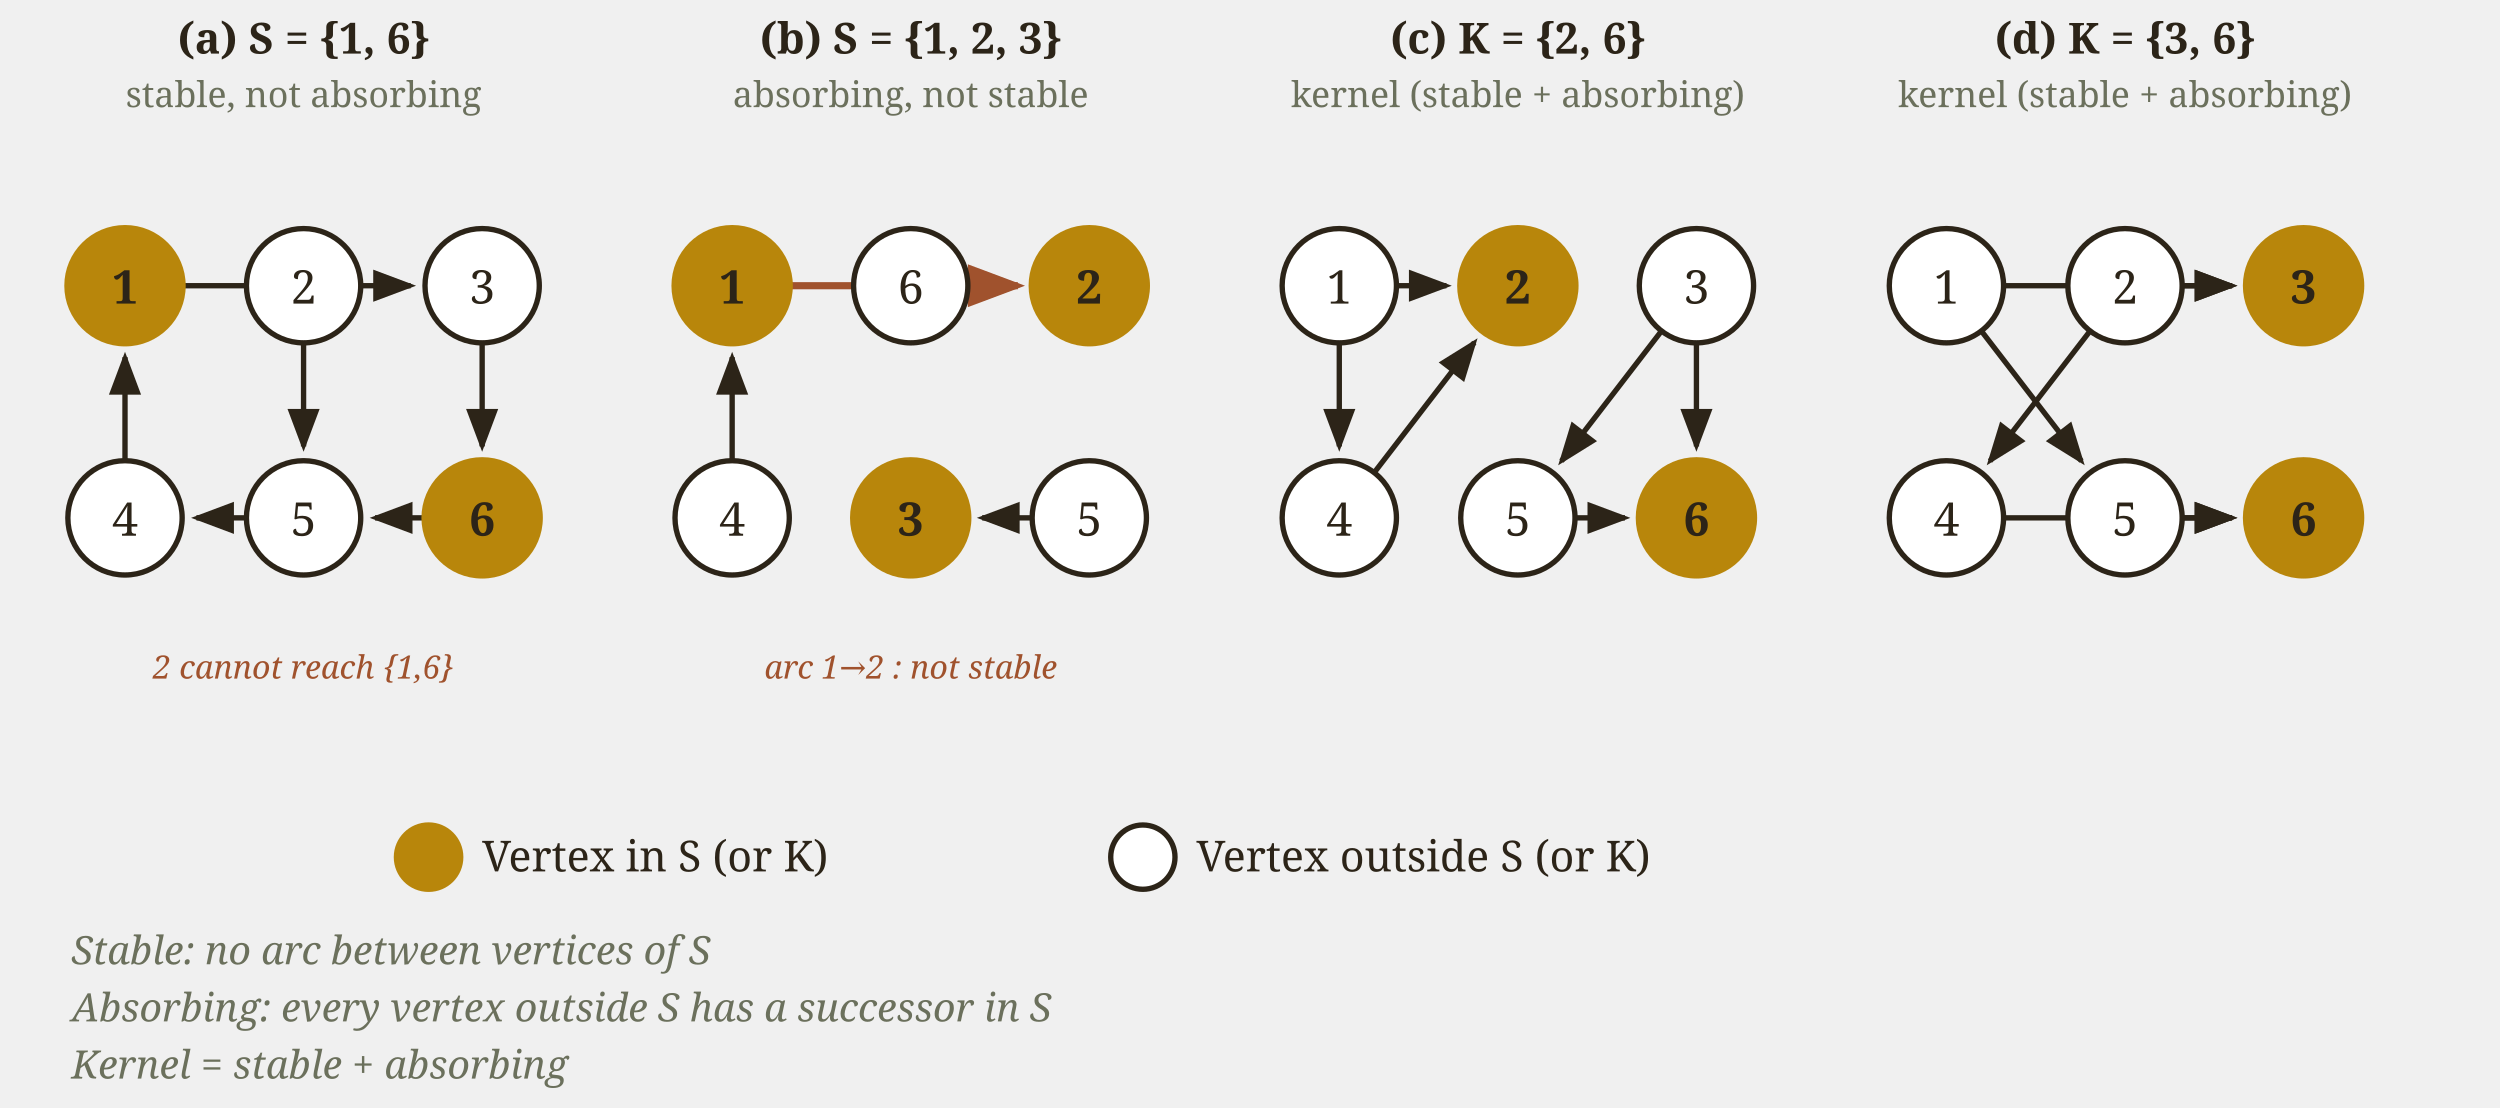
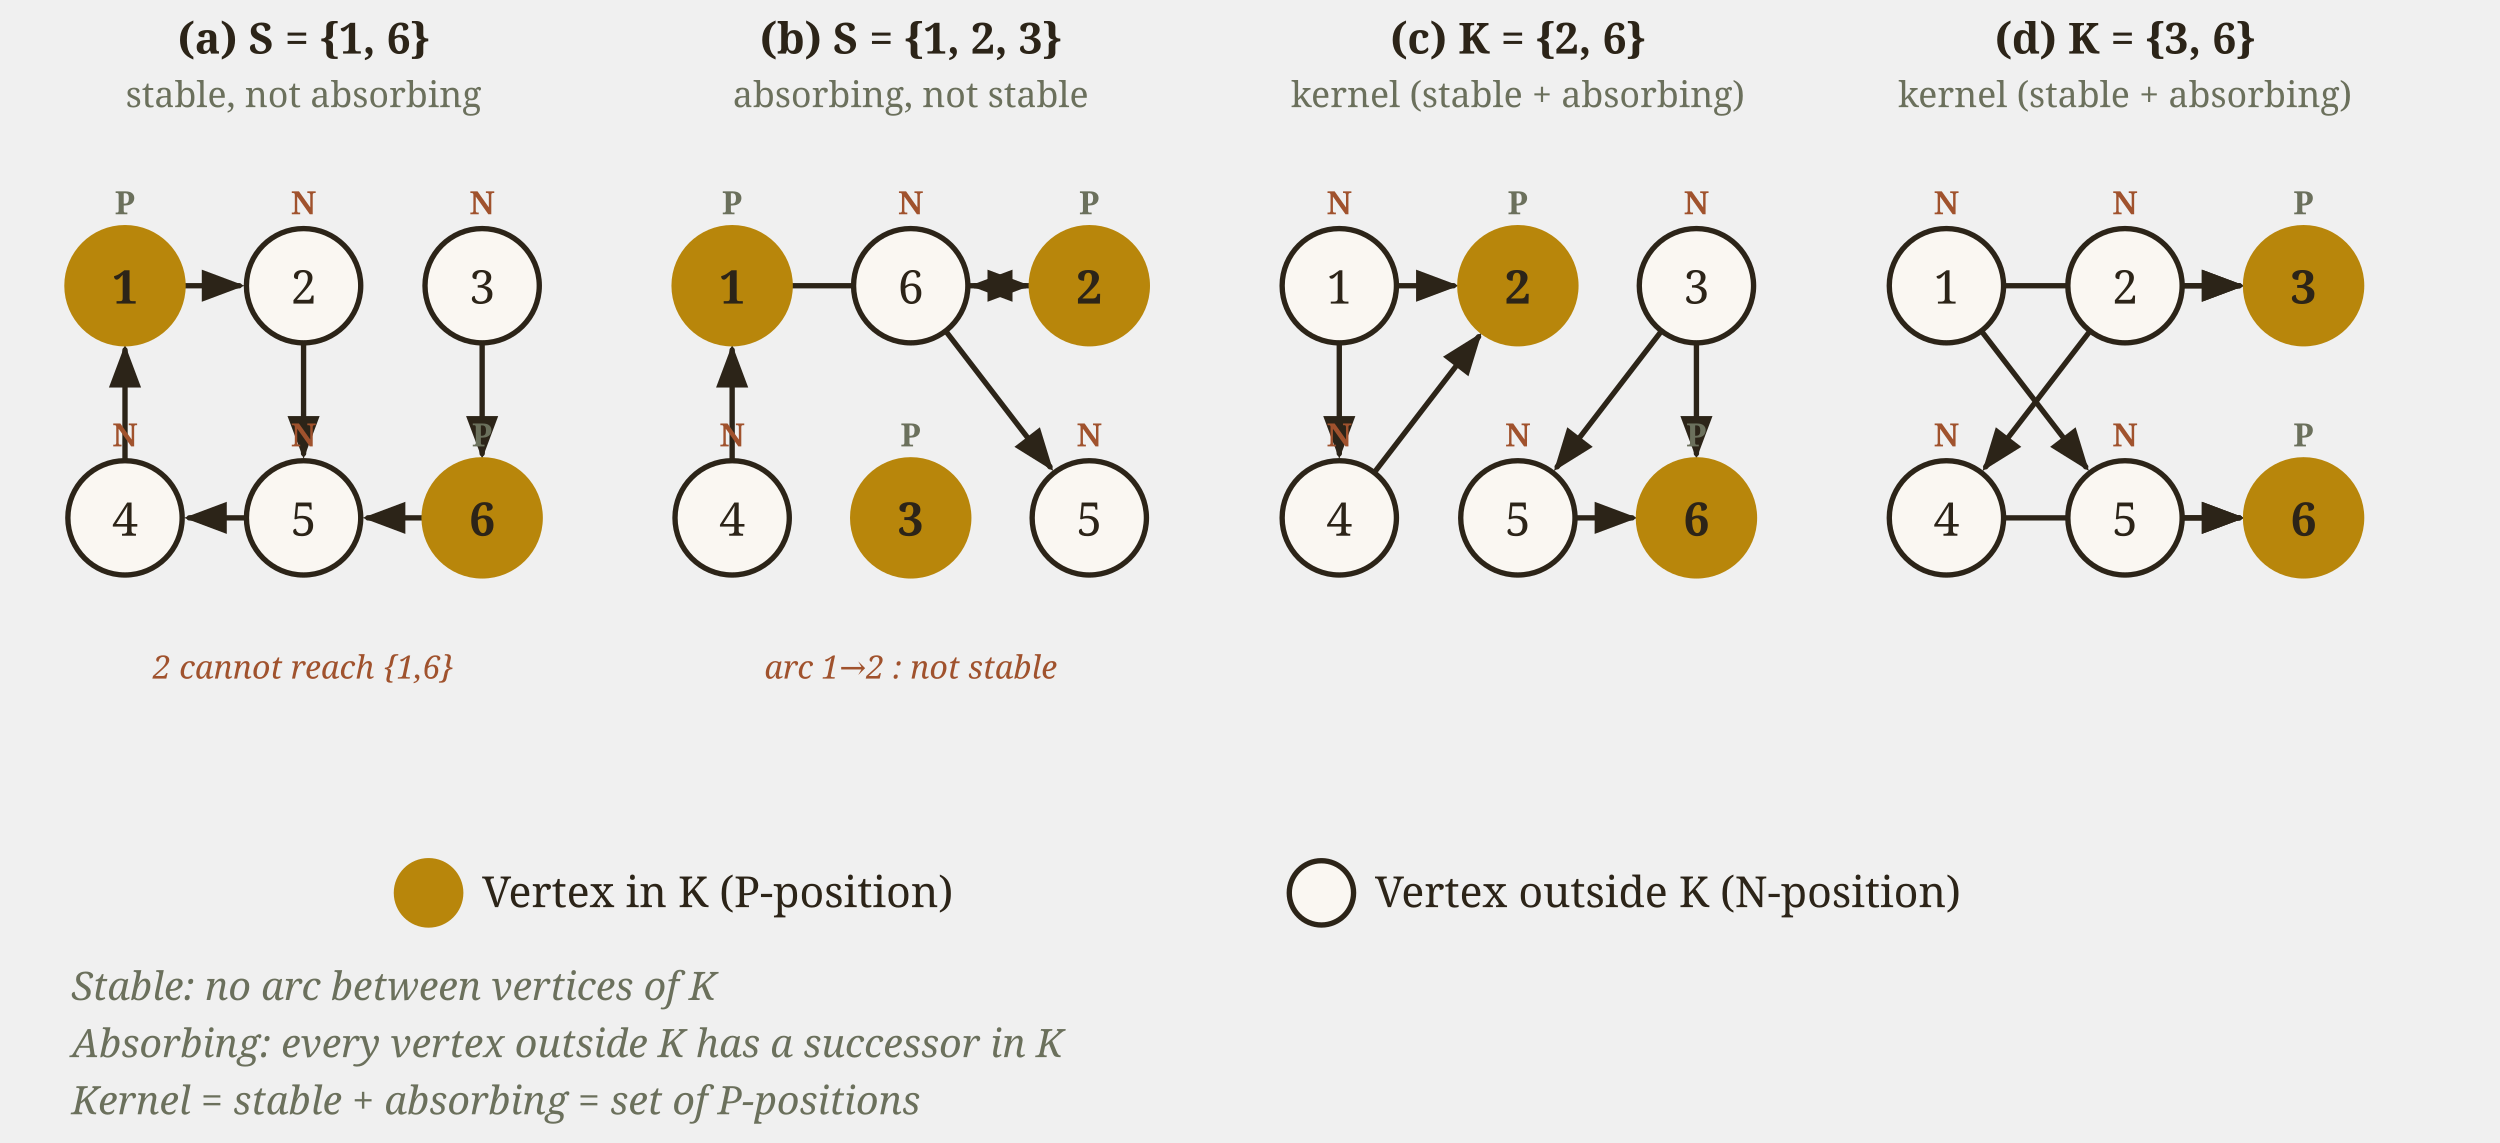
- <svg xmlns="http://www.w3.org/2000/svg" width="700" height="310" viewBox="0 0 700 310">
+ <svg xmlns="http://www.w3.org/2000/svg" width="700" height="320" viewBox="0 0 700 320">
+   <style>
+   @media (prefers-color-scheme: dark) {
+     .bg { fill: #1C1917; }
+     .txt { fill: #E8E0D4; }
+     .txt-sec { fill: #8B9A6B; }
+     .accent { fill: #D4A843; }
+     .accent-stroke { stroke: #D4A843; }
+     .sienna { fill: #C97A50; }
+     .sienna-stroke { stroke: #C97A50; }
+     .olive { fill: #8B9A6B; }
+     .olive-stroke { stroke: #8B9A6B; }
+     .border-stroke { stroke: #44403C; }
+     .line { stroke: #E8E0D4; }
+     .line-light { stroke: #44403C; }
+     .node-fill { fill: #1C1917; }
+     .node-stroke { stroke: #E8E0D4; }
+     .accent-bg { fill: #D4A843; fill-opacity: 0.2; }
+     .olive-bg { fill: #8B9A6B; fill-opacity: 0.2; }
+     .sienna-bg { fill: #C97A50; fill-opacity: 0.2; }
+     .marker-dark { fill: #E8E0D4; }
+     .marker-accent { fill: #D4A843; }
+     .marker-olive { fill: #8B9A6B; }
+     .marker-sienna { fill: #C97A50; }
+     .xor-bg { fill: #D4A843; fill-opacity: 0.12; }
+     .highlight-bg { fill: #D4A843; fill-opacity: 0.08; }
+     .kernel-fill { fill: #D4A843; }
+     .p-fill { fill: #8B9A6B; }
+     .n-fill { fill: #C97A50; }
+   }
+   .dark .bg { fill: #1C1917; }
+   .dark .txt { fill: #E8E0D4; }
+   .dark .txt-sec { fill: #8B9A6B; }
+   .dark .accent { fill: #D4A843; }
+   .dark .accent-stroke { stroke: #D4A843; }
+   .dark .sienna { fill: #C97A50; }
+   .dark .sienna-stroke { stroke: #C97A50; }
+   .dark .olive { fill: #8B9A6B; }
+   .dark .olive-stroke { stroke: #8B9A6B; }
+   .dark .border-stroke { stroke: #44403C; }
+   .dark .line { stroke: #E8E0D4; }
+   .dark .line-light { stroke: #44403C; }
+   .dark .node-fill { fill: #1C1917; }
+   .dark .node-stroke { stroke: #E8E0D4; }
+   .dark .accent-bg { fill: #D4A843; fill-opacity: 0.2; }
+   .dark .olive-bg { fill: #8B9A6B; fill-opacity: 0.2; }
+   .dark .sienna-bg { fill: #C97A50; fill-opacity: 0.2; }
+   .dark .marker-dark { fill: #E8E0D4; }
+   .dark .marker-accent { fill: #D4A843; }
+   .dark .marker-olive { fill: #8B9A6B; }
+   .dark .marker-sienna { fill: #C97A50; }
+   .dark .xor-bg { fill: #D4A843; fill-opacity: 0.12; }
+   .dark .highlight-bg { fill: #D4A843; fill-opacity: 0.08; }
+   .dark .kernel-fill { fill: #D4A843; }
+   .dark .p-fill { fill: #8B9A6B; }
+   .dark .n-fill { fill: #C97A50; }
+ </style>
  <defs>
-     <marker id="k" markerWidth="8" markerHeight="6" refX="7" refY="3" orient="auto">
-       <polygon points="0 0, 8 3, 0 6" fill="#2C2418" />
+     <marker id="arr" markerWidth="8" markerHeight="6" refX="7" refY="3" orient="auto">
+       <polygon points="0 0, 8 3, 0 6" class="marker-dark" fill="#2C2418" />
    </marker>
-     <marker id="k-accent" markerWidth="8" markerHeight="6" refX="7" refY="3" orient="auto">
-       <polygon points="0 0, 8 3, 0 6" fill="#B8860B" />
+     <marker id="arr-accent" markerWidth="8" markerHeight="6" refX="7" refY="3" orient="auto">
+       <polygon points="0 0, 8 3, 0 6" class="marker-accent" fill="#B8860B" />
    </marker>
-     <marker id="k-green" markerWidth="8" markerHeight="6" refX="7" refY="3" orient="auto">
-       <polygon points="0 0, 8 3, 0 6" fill="#6B705C" />
+     <marker id="arr-olive" markerWidth="8" markerHeight="6" refX="7" refY="3" orient="auto">
+       <polygon points="0 0, 8 3, 0 6" class="marker-olive" fill="#6B705C" />
    </marker>
-     <marker id="k-red" markerWidth="8" markerHeight="6" refX="7" refY="3" orient="auto">
-       <polygon points="0 0, 8 3, 0 6" fill="#A0522D" />
+     <marker id="arr-sienna" markerWidth="8" markerHeight="6" refX="7" refY="3" orient="auto">
+       <polygon points="0 0, 8 3, 0 6" class="marker-sienna" fill="#A0522D" />
    </marker>
+     <filter id="shadow" x="-10%" y="-10%" width="130%" height="130%">
+       <feDropShadow dx="1" dy="1" stdDeviation="1.5" flood-opacity="0.1" />
+     </filter>
  </defs>
  <g transform="translate(10, 15)">
-     <text x="75" y="0" text-anchor="middle" font-family="Georgia, serif" font-size="12" fill="#2C2418" font-weight="bold">(a) S = {1, 6}</text>
-     <text x="75" y="15" text-anchor="middle" font-family="Georgia, serif" font-size="10" fill="#6B705C">stable, not absorbing</text>
-     <line x1="41.0" y1="65.0" x2="105.0" y2="65.0" stroke="#2C2418" stroke-width="1.5" marker-end="url(#k)" />
-     <line x1="125.0" y1="81.0" x2="125.0" y2="110.0" stroke="#2C2418" stroke-width="1.5" marker-end="url(#k)" />
-     <line x1="25.0" y1="114.0" x2="25.0" y2="85.0" stroke="#2C2418" stroke-width="1.5" marker-end="url(#k)" />
-     <line x1="59.0" y1="130.0" x2="45.0" y2="130.0" stroke="#2C2418" stroke-width="1.5" marker-end="url(#k)" />
-     <line x1="109.0" y1="130.0" x2="95.0" y2="130.0" stroke="#2C2418" stroke-width="1.5" marker-end="url(#k)" />
-     <line x1="75.0" y1="81.0" x2="75.0" y2="110.0" stroke="#2C2418" stroke-width="1.5" marker-end="url(#k)" />
-     <circle cx="25" cy="65" r="16" fill="#B8860B" stroke="#B8860B" stroke-width="2" />
-     <text x="25" y="70" text-anchor="middle" font-family="Georgia, serif" font-size="13" fill="#2C2418" font-weight="bold">1</text>
-     <circle cx="75" cy="65" r="16" fill="white" stroke="#2C2418" stroke-width="1.5" />
-     <text x="75" y="70" text-anchor="middle" font-family="Georgia, serif" font-size="13" fill="#2C2418">2</text>
-     <circle cx="125" cy="65" r="16" fill="white" stroke="#2C2418" stroke-width="1.5" />
-     <text x="125" y="70" text-anchor="middle" font-family="Georgia, serif" font-size="13" fill="#2C2418">3</text>
-     <circle cx="25" cy="130" r="16" fill="white" stroke="#2C2418" stroke-width="1.5" />
-     <text x="25" y="135" text-anchor="middle" font-family="Georgia, serif" font-size="13" fill="#2C2418">4</text>
-     <circle cx="75" cy="130" r="16" fill="white" stroke="#2C2418" stroke-width="1.5" />
-     <text x="75" y="135" text-anchor="middle" font-family="Georgia, serif" font-size="13" fill="#2C2418">5</text>
-     <circle cx="125" cy="130" r="16" fill="#B8860B" stroke="#B8860B" stroke-width="2" />
-     <text x="125" y="135" text-anchor="middle" font-family="Georgia, serif" font-size="13" fill="#2C2418" font-weight="bold">6</text>
-     <text x="75" y="175" text-anchor="middle" font-family="Georgia, serif" font-size="9" fill="#A0522D" font-style="italic">2 cannot reach {1,6}</text>
+     <text x="75" y="0" text-anchor="middle" font-family="Georgia, serif" font-size="12" class="txt" fill="#2C2418" font-weight="bold" font-style="normal">(a) S = {1, 6}</text>
+     <text x="75" y="15" text-anchor="middle" font-family="Georgia, serif" font-size="10" class="txt-sec" fill="#6B705C" font-weight="normal" font-style="normal">stable, not absorbing</text>
+     <line x1="41.0" y1="65.0" x2="57.0" y2="65.0" class="line" stroke="#2C2418" stroke-width="1.5" stroke-opacity="1" stroke-linecap="round" marker-end="url(#arr)" />
+     <line x1="125.0" y1="81.0" x2="125.0" y2="112.0" class="line" stroke="#2C2418" stroke-width="1.5" stroke-opacity="1" stroke-linecap="round" marker-end="url(#arr)" />
+     <line x1="25.0" y1="114.0" x2="25.0" y2="83.0" class="line" stroke="#2C2418" stroke-width="1.5" stroke-opacity="1" stroke-linecap="round" marker-end="url(#arr)" />
+     <line x1="59.0" y1="130.0" x2="43.0" y2="130.0" class="line" stroke="#2C2418" stroke-width="1.5" stroke-opacity="1" stroke-linecap="round" marker-end="url(#arr)" />
+     <line x1="109.0" y1="130.0" x2="93.0" y2="130.0" class="line" stroke="#2C2418" stroke-width="1.5" stroke-opacity="1" stroke-linecap="round" marker-end="url(#arr)" />
+     <line x1="75.0" y1="81.0" x2="75.0" y2="112.0" class="line" stroke="#2C2418" stroke-width="1.5" stroke-opacity="1" stroke-linecap="round" marker-end="url(#arr)" />
+     <circle cx="25" cy="65" r="16" class="kernel-fill accent-stroke" fill="#B8860B" stroke="#B8860B" stroke-width="2" fill-opacity="1" />
+     <text x="25" y="70" text-anchor="middle" font-family="Georgia, serif" font-size="13" class="txt" fill="#2C2418" font-weight="bold" font-style="normal">1</text>
+     <text x="25" y="45" text-anchor="middle" font-family="Georgia, serif" font-size="9" class="olive" fill="#6B705C" font-weight="bold" font-style="normal">P</text>
+     <circle cx="75" cy="65" r="16" class="node-fill node-stroke" fill="#FAF7F2" stroke="#2C2418" stroke-width="1.5" fill-opacity="1" />
+     <text x="75" y="70" text-anchor="middle" font-family="Georgia, serif" font-size="13" class="txt" fill="#2C2418" font-weight="normal" font-style="normal">2</text>
+     <text x="75" y="45" text-anchor="middle" font-family="Georgia, serif" font-size="9" class="sienna" fill="#A0522D" font-weight="bold" font-style="normal">N</text>
+     <circle cx="125" cy="65" r="16" class="node-fill node-stroke" fill="#FAF7F2" stroke="#2C2418" stroke-width="1.5" fill-opacity="1" />
+     <text x="125" y="70" text-anchor="middle" font-family="Georgia, serif" font-size="13" class="txt" fill="#2C2418" font-weight="normal" font-style="normal">3</text>
+     <text x="125" y="45" text-anchor="middle" font-family="Georgia, serif" font-size="9" class="sienna" fill="#A0522D" font-weight="bold" font-style="normal">N</text>
+     <circle cx="25" cy="130" r="16" class="node-fill node-stroke" fill="#FAF7F2" stroke="#2C2418" stroke-width="1.5" fill-opacity="1" />
+     <text x="25" y="135" text-anchor="middle" font-family="Georgia, serif" font-size="13" class="txt" fill="#2C2418" font-weight="normal" font-style="normal">4</text>
+     <text x="25" y="110" text-anchor="middle" font-family="Georgia, serif" font-size="9" class="sienna" fill="#A0522D" font-weight="bold" font-style="normal">N</text>
+     <circle cx="75" cy="130" r="16" class="node-fill node-stroke" fill="#FAF7F2" stroke="#2C2418" stroke-width="1.5" fill-opacity="1" />
+     <text x="75" y="135" text-anchor="middle" font-family="Georgia, serif" font-size="13" class="txt" fill="#2C2418" font-weight="normal" font-style="normal">5</text>
+     <text x="75" y="110" text-anchor="middle" font-family="Georgia, serif" font-size="9" class="sienna" fill="#A0522D" font-weight="bold" font-style="normal">N</text>
+     <circle cx="125" cy="130" r="16" class="kernel-fill accent-stroke" fill="#B8860B" stroke="#B8860B" stroke-width="2" fill-opacity="1" />
+     <text x="125" y="135" text-anchor="middle" font-family="Georgia, serif" font-size="13" class="txt" fill="#2C2418" font-weight="bold" font-style="normal">6</text>
+     <text x="125" y="110" text-anchor="middle" font-family="Georgia, serif" font-size="9" class="olive" fill="#6B705C" font-weight="bold" font-style="normal">P</text>
+     <text x="75" y="175" text-anchor="middle" font-family="Georgia, serif" font-size="9" class="sienna" fill="#A0522D" font-weight="normal" font-style="italic">2 cannot reach {1,6}</text>
  </g>
  <g transform="translate(180, 15)">
-     <text x="75" y="0" text-anchor="middle" font-family="Georgia, serif" font-size="12" fill="#2C2418" font-weight="bold">(b) S = {1, 2, 3}</text>
-     <text x="75" y="15" text-anchor="middle" font-family="Georgia, serif" font-size="10" fill="#6B705C">absorbing, not stable</text>
-     <line x1="25.0" y1="114.0" x2="25.0" y2="85.0" stroke="#2C2418" stroke-width="1.5" marker-end="url(#k)" />
-     <line x1="109.0" y1="130.0" x2="95.0" y2="130.0" stroke="#2C2418" stroke-width="1.5" marker-end="url(#k)" />
-     <line x1="91.0" y1="65.0" x2="105.0" y2="65.0" stroke="#2C2418" stroke-width="1.5" marker-end="url(#k)" />
-     <line x1="41.0" y1="65.0" x2="105.0" y2="65.0" stroke="#A0522D" stroke-width="2" marker-end="url(#k-red)" />
-     <circle cx="25" cy="65" r="16" fill="#B8860B" stroke="#B8860B" stroke-width="2" />
-     <text x="25" y="70" text-anchor="middle" font-family="Georgia, serif" font-size="13" fill="#2C2418" font-weight="bold">1</text>
-     <circle cx="75" cy="65" r="16" fill="white" stroke="#2C2418" stroke-width="1.5" />
-     <text x="75" y="70" text-anchor="middle" font-family="Georgia, serif" font-size="13" fill="#2C2418">6</text>
-     <circle cx="125" cy="65" r="16" fill="#B8860B" stroke="#B8860B" stroke-width="2" />
-     <text x="125" y="70" text-anchor="middle" font-family="Georgia, serif" font-size="13" fill="#2C2418" font-weight="bold">2</text>
-     <circle cx="25" cy="130" r="16" fill="white" stroke="#2C2418" stroke-width="1.5" />
-     <text x="25" y="135" text-anchor="middle" font-family="Georgia, serif" font-size="13" fill="#2C2418">4</text>
-     <circle cx="75" cy="130" r="16" fill="#B8860B" stroke="#B8860B" stroke-width="2" />
-     <text x="75" y="135" text-anchor="middle" font-family="Georgia, serif" font-size="13" fill="#2C2418" font-weight="bold">3</text>
-     <circle cx="125" cy="130" r="16" fill="white" stroke="#2C2418" stroke-width="1.5" />
-     <text x="125" y="135" text-anchor="middle" font-family="Georgia, serif" font-size="13" fill="#2C2418">5</text>
-     <text x="75" y="175" text-anchor="middle" font-family="Georgia, serif" font-size="9" fill="#A0522D" font-style="italic">arc 1→2 : not stable</text>
+     <text x="75" y="0" text-anchor="middle" font-family="Georgia, serif" font-size="12" class="txt" fill="#2C2418" font-weight="bold" font-style="normal">(b) S = {1, 2, 3}</text>
+     <text x="75" y="15" text-anchor="middle" font-family="Georgia, serif" font-size="10" class="txt-sec" fill="#6B705C" font-weight="normal" font-style="normal">absorbing, not stable</text>
+     <line x1="25.0" y1="114.0" x2="25.0" y2="83.0" class="line" stroke="#2C2418" stroke-width="1.5" stroke-opacity="1" stroke-linecap="round" marker-end="url(#arr)" />
+     <line x1="84.8" y1="77.7" x2="114.0" y2="115.7" class="line" stroke="#2C2418" stroke-width="1.5" stroke-opacity="1" stroke-linecap="round" marker-end="url(#arr)" />
+     <line x1="109.0" y1="65.0" x2="93.0" y2="65.0" class="line" stroke="#2C2418" stroke-width="1.5" stroke-opacity="1" stroke-linecap="round" marker-end="url(#arr)" />
+     <line x1="41.0" y1="65.0" x2="107.0" y2="65.0" class="line" stroke="#2C2418" stroke-width="1.5" stroke-opacity="1" stroke-linecap="round" marker-end="url(#arr)" />
+     <circle cx="25" cy="65" r="16" class="kernel-fill accent-stroke" fill="#B8860B" stroke="#B8860B" stroke-width="2" fill-opacity="1" />
+     <text x="25" y="70" text-anchor="middle" font-family="Georgia, serif" font-size="13" class="txt" fill="#2C2418" font-weight="bold" font-style="normal">1</text>
+     <text x="25" y="45" text-anchor="middle" font-family="Georgia, serif" font-size="9" class="olive" fill="#6B705C" font-weight="bold" font-style="normal">P</text>
+     <circle cx="75" cy="65" r="16" class="node-fill node-stroke" fill="#FAF7F2" stroke="#2C2418" stroke-width="1.5" fill-opacity="1" />
+     <text x="75" y="70" text-anchor="middle" font-family="Georgia, serif" font-size="13" class="txt" fill="#2C2418" font-weight="normal" font-style="normal">6</text>
+     <text x="75" y="45" text-anchor="middle" font-family="Georgia, serif" font-size="9" class="sienna" fill="#A0522D" font-weight="bold" font-style="normal">N</text>
+     <circle cx="125" cy="65" r="16" class="kernel-fill accent-stroke" fill="#B8860B" stroke="#B8860B" stroke-width="2" fill-opacity="1" />
+     <text x="125" y="70" text-anchor="middle" font-family="Georgia, serif" font-size="13" class="txt" fill="#2C2418" font-weight="bold" font-style="normal">2</text>
+     <text x="125" y="45" text-anchor="middle" font-family="Georgia, serif" font-size="9" class="olive" fill="#6B705C" font-weight="bold" font-style="normal">P</text>
+     <circle cx="25" cy="130" r="16" class="node-fill node-stroke" fill="#FAF7F2" stroke="#2C2418" stroke-width="1.5" fill-opacity="1" />
+     <text x="25" y="135" text-anchor="middle" font-family="Georgia, serif" font-size="13" class="txt" fill="#2C2418" font-weight="normal" font-style="normal">4</text>
+     <text x="25" y="110" text-anchor="middle" font-family="Georgia, serif" font-size="9" class="sienna" fill="#A0522D" font-weight="bold" font-style="normal">N</text>
+     <circle cx="75" cy="130" r="16" class="kernel-fill accent-stroke" fill="#B8860B" stroke="#B8860B" stroke-width="2" fill-opacity="1" />
+     <text x="75" y="135" text-anchor="middle" font-family="Georgia, serif" font-size="13" class="txt" fill="#2C2418" font-weight="bold" font-style="normal">3</text>
+     <text x="75" y="110" text-anchor="middle" font-family="Georgia, serif" font-size="9" class="olive" fill="#6B705C" font-weight="bold" font-style="normal">P</text>
+     <circle cx="125" cy="130" r="16" class="node-fill node-stroke" fill="#FAF7F2" stroke="#2C2418" stroke-width="1.5" fill-opacity="1" />
+     <text x="125" y="135" text-anchor="middle" font-family="Georgia, serif" font-size="13" class="txt" fill="#2C2418" font-weight="normal" font-style="normal">5</text>
+     <text x="125" y="110" text-anchor="middle" font-family="Georgia, serif" font-size="9" class="sienna" fill="#A0522D" font-weight="bold" font-style="normal">N</text>
+     <text x="75" y="175" text-anchor="middle" font-family="Georgia, serif" font-size="9" class="sienna" fill="#A0522D" font-weight="normal" font-style="italic">arc 1→2 : not stable</text>
  </g>
  <g transform="translate(350, 15)">
-     <text x="75" y="0" text-anchor="middle" font-family="Georgia, serif" font-size="12" fill="#2C2418" font-weight="bold">(c) K = {2, 6}</text>
-     <text x="75" y="15" text-anchor="middle" font-family="Georgia, serif" font-size="10" fill="#6B705C">kernel (stable + absorbing)</text>
-     <line x1="41.0" y1="65.0" x2="55.0" y2="65.0" stroke="#2C2418" stroke-width="1.5" marker-end="url(#k)" />
-     <line x1="125.0" y1="81.0" x2="125.0" y2="110.0" stroke="#2C2418" stroke-width="1.5" marker-end="url(#k)" />
-     <line x1="34.8" y1="117.3" x2="62.8" y2="80.9" stroke="#2C2418" stroke-width="1.5" marker-end="url(#k)" />
-     <line x1="91.0" y1="130.0" x2="105.0" y2="130.0" stroke="#2C2418" stroke-width="1.5" marker-end="url(#k)" />
-     <line x1="25.0" y1="81.0" x2="25.0" y2="110.0" stroke="#2C2418" stroke-width="1.5" marker-end="url(#k)" />
-     <line x1="115.2" y1="77.7" x2="87.2" y2="114.1" stroke="#2C2418" stroke-width="1.5" marker-end="url(#k)" />
-     <circle cx="25" cy="65" r="16" fill="white" stroke="#2C2418" stroke-width="1.5" />
-     <text x="25" y="70" text-anchor="middle" font-family="Georgia, serif" font-size="13" fill="#2C2418">1</text>
-     <circle cx="75" cy="65" r="16" fill="#B8860B" stroke="#B8860B" stroke-width="2" />
-     <text x="75" y="70" text-anchor="middle" font-family="Georgia, serif" font-size="13" fill="#2C2418" font-weight="bold">2</text>
-     <circle cx="125" cy="65" r="16" fill="white" stroke="#2C2418" stroke-width="1.5" />
-     <text x="125" y="70" text-anchor="middle" font-family="Georgia, serif" font-size="13" fill="#2C2418">3</text>
-     <circle cx="25" cy="130" r="16" fill="white" stroke="#2C2418" stroke-width="1.5" />
-     <text x="25" y="135" text-anchor="middle" font-family="Georgia, serif" font-size="13" fill="#2C2418">4</text>
-     <circle cx="75" cy="130" r="16" fill="white" stroke="#2C2418" stroke-width="1.5" />
-     <text x="75" y="135" text-anchor="middle" font-family="Georgia, serif" font-size="13" fill="#2C2418">5</text>
-     <circle cx="125" cy="130" r="16" fill="#B8860B" stroke="#B8860B" stroke-width="2" />
-     <text x="125" y="135" text-anchor="middle" font-family="Georgia, serif" font-size="13" fill="#2C2418" font-weight="bold">6</text>
+     <text x="75" y="0" text-anchor="middle" font-family="Georgia, serif" font-size="12" class="txt" fill="#2C2418" font-weight="bold" font-style="normal">(c) K = {2, 6}</text>
+     <text x="75" y="15" text-anchor="middle" font-family="Georgia, serif" font-size="10" class="txt-sec" fill="#6B705C" font-weight="normal" font-style="normal">kernel (stable + absorbing)</text>
+     <line x1="41.0" y1="65.0" x2="57.0" y2="65.0" class="line" stroke="#2C2418" stroke-width="1.5" stroke-opacity="1" stroke-linecap="round" marker-end="url(#arr)" />
+     <line x1="125.0" y1="81.0" x2="125.0" y2="112.0" class="line" stroke="#2C2418" stroke-width="1.5" stroke-opacity="1" stroke-linecap="round" marker-end="url(#arr)" />
+     <line x1="34.8" y1="117.3" x2="64.0" y2="79.3" class="line" stroke="#2C2418" stroke-width="1.5" stroke-opacity="1" stroke-linecap="round" marker-end="url(#arr)" />
+     <line x1="91.0" y1="130.0" x2="107.0" y2="130.0" class="line" stroke="#2C2418" stroke-width="1.5" stroke-opacity="1" stroke-linecap="round" marker-end="url(#arr)" />
+     <line x1="25.0" y1="81.0" x2="25.0" y2="112.0" class="line" stroke="#2C2418" stroke-width="1.5" stroke-opacity="1" stroke-linecap="round" marker-end="url(#arr)" />
+     <line x1="115.2" y1="77.7" x2="86.0" y2="115.7" class="line" stroke="#2C2418" stroke-width="1.5" stroke-opacity="1" stroke-linecap="round" marker-end="url(#arr)" />
+     <circle cx="25" cy="65" r="16" class="node-fill node-stroke" fill="#FAF7F2" stroke="#2C2418" stroke-width="1.5" fill-opacity="1" />
+     <text x="25" y="70" text-anchor="middle" font-family="Georgia, serif" font-size="13" class="txt" fill="#2C2418" font-weight="normal" font-style="normal">1</text>
+     <text x="25" y="45" text-anchor="middle" font-family="Georgia, serif" font-size="9" class="sienna" fill="#A0522D" font-weight="bold" font-style="normal">N</text>
+     <circle cx="75" cy="65" r="16" class="kernel-fill accent-stroke" fill="#B8860B" stroke="#B8860B" stroke-width="2" fill-opacity="1" />
+     <text x="75" y="70" text-anchor="middle" font-family="Georgia, serif" font-size="13" class="txt" fill="#2C2418" font-weight="bold" font-style="normal">2</text>
+     <text x="75" y="45" text-anchor="middle" font-family="Georgia, serif" font-size="9" class="olive" fill="#6B705C" font-weight="bold" font-style="normal">P</text>
+     <circle cx="125" cy="65" r="16" class="node-fill node-stroke" fill="#FAF7F2" stroke="#2C2418" stroke-width="1.5" fill-opacity="1" />
+     <text x="125" y="70" text-anchor="middle" font-family="Georgia, serif" font-size="13" class="txt" fill="#2C2418" font-weight="normal" font-style="normal">3</text>
+     <text x="125" y="45" text-anchor="middle" font-family="Georgia, serif" font-size="9" class="sienna" fill="#A0522D" font-weight="bold" font-style="normal">N</text>
+     <circle cx="25" cy="130" r="16" class="node-fill node-stroke" fill="#FAF7F2" stroke="#2C2418" stroke-width="1.5" fill-opacity="1" />
+     <text x="25" y="135" text-anchor="middle" font-family="Georgia, serif" font-size="13" class="txt" fill="#2C2418" font-weight="normal" font-style="normal">4</text>
+     <text x="25" y="110" text-anchor="middle" font-family="Georgia, serif" font-size="9" class="sienna" fill="#A0522D" font-weight="bold" font-style="normal">N</text>
+     <circle cx="75" cy="130" r="16" class="node-fill node-stroke" fill="#FAF7F2" stroke="#2C2418" stroke-width="1.5" fill-opacity="1" />
+     <text x="75" y="135" text-anchor="middle" font-family="Georgia, serif" font-size="13" class="txt" fill="#2C2418" font-weight="normal" font-style="normal">5</text>
+     <text x="75" y="110" text-anchor="middle" font-family="Georgia, serif" font-size="9" class="sienna" fill="#A0522D" font-weight="bold" font-style="normal">N</text>
+     <circle cx="125" cy="130" r="16" class="kernel-fill accent-stroke" fill="#B8860B" stroke="#B8860B" stroke-width="2" fill-opacity="1" />
+     <text x="125" y="135" text-anchor="middle" font-family="Georgia, serif" font-size="13" class="txt" fill="#2C2418" font-weight="bold" font-style="normal">6</text>
+     <text x="125" y="110" text-anchor="middle" font-family="Georgia, serif" font-size="9" class="olive" fill="#6B705C" font-weight="bold" font-style="normal">P</text>
  </g>
  <g transform="translate(520, 15)">
-     <text x="75" y="0" text-anchor="middle" font-family="Georgia, serif" font-size="12" fill="#2C2418" font-weight="bold">(d) K = {3, 6}</text>
-     <text x="75" y="15" text-anchor="middle" font-family="Georgia, serif" font-size="10" fill="#6B705C">kernel (stable + absorbing)</text>
-     <line x1="41.0" y1="65.0" x2="105.0" y2="65.0" stroke="#2C2418" stroke-width="1.5" marker-end="url(#k)" />
-     <line x1="91.0" y1="65.0" x2="105.0" y2="65.0" stroke="#2C2418" stroke-width="1.5" marker-end="url(#k)" />
-     <line x1="41.0" y1="130.0" x2="105.0" y2="130.0" stroke="#2C2418" stroke-width="1.5" marker-end="url(#k)" />
-     <line x1="91.0" y1="130.0" x2="105.0" y2="130.0" stroke="#2C2418" stroke-width="1.5" marker-end="url(#k)" />
-     <line x1="34.8" y1="77.7" x2="62.8" y2="114.1" stroke="#2C2418" stroke-width="1.5" marker-end="url(#k)" />
-     <line x1="65.2" y1="77.7" x2="37.2" y2="114.1" stroke="#2C2418" stroke-width="1.5" marker-end="url(#k)" />
-     <circle cx="25" cy="65" r="16" fill="white" stroke="#2C2418" stroke-width="1.5" />
-     <text x="25" y="70" text-anchor="middle" font-family="Georgia, serif" font-size="13" fill="#2C2418">1</text>
-     <circle cx="75" cy="65" r="16" fill="white" stroke="#2C2418" stroke-width="1.5" />
-     <text x="75" y="70" text-anchor="middle" font-family="Georgia, serif" font-size="13" fill="#2C2418">2</text>
-     <circle cx="125" cy="65" r="16" fill="#B8860B" stroke="#B8860B" stroke-width="2" />
-     <text x="125" y="70" text-anchor="middle" font-family="Georgia, serif" font-size="13" fill="#2C2418" font-weight="bold">3</text>
-     <circle cx="25" cy="130" r="16" fill="white" stroke="#2C2418" stroke-width="1.5" />
-     <text x="25" y="135" text-anchor="middle" font-family="Georgia, serif" font-size="13" fill="#2C2418">4</text>
-     <circle cx="75" cy="130" r="16" fill="white" stroke="#2C2418" stroke-width="1.5" />
-     <text x="75" y="135" text-anchor="middle" font-family="Georgia, serif" font-size="13" fill="#2C2418">5</text>
-     <circle cx="125" cy="130" r="16" fill="#B8860B" stroke="#B8860B" stroke-width="2" />
-     <text x="125" y="135" text-anchor="middle" font-family="Georgia, serif" font-size="13" fill="#2C2418" font-weight="bold">6</text>
+     <text x="75" y="0" text-anchor="middle" font-family="Georgia, serif" font-size="12" class="txt" fill="#2C2418" font-weight="bold" font-style="normal">(d) K = {3, 6}</text>
+     <text x="75" y="15" text-anchor="middle" font-family="Georgia, serif" font-size="10" class="txt-sec" fill="#6B705C" font-weight="normal" font-style="normal">kernel (stable + absorbing)</text>
+     <line x1="41.0" y1="65.0" x2="107.0" y2="65.0" class="line" stroke="#2C2418" stroke-width="1.5" stroke-opacity="1" stroke-linecap="round" marker-end="url(#arr)" />
+     <line x1="91.0" y1="65.0" x2="107.0" y2="65.0" class="line" stroke="#2C2418" stroke-width="1.5" stroke-opacity="1" stroke-linecap="round" marker-end="url(#arr)" />
+     <line x1="41.0" y1="130.0" x2="107.0" y2="130.0" class="line" stroke="#2C2418" stroke-width="1.5" stroke-opacity="1" stroke-linecap="round" marker-end="url(#arr)" />
+     <line x1="91.0" y1="130.0" x2="107.0" y2="130.0" class="line" stroke="#2C2418" stroke-width="1.5" stroke-opacity="1" stroke-linecap="round" marker-end="url(#arr)" />
+     <line x1="34.8" y1="77.7" x2="64.0" y2="115.7" class="line" stroke="#2C2418" stroke-width="1.5" stroke-opacity="1" stroke-linecap="round" marker-end="url(#arr)" />
+     <line x1="65.2" y1="77.7" x2="36.0" y2="115.7" class="line" stroke="#2C2418" stroke-width="1.5" stroke-opacity="1" stroke-linecap="round" marker-end="url(#arr)" />
+     <circle cx="25" cy="65" r="16" class="node-fill node-stroke" fill="#FAF7F2" stroke="#2C2418" stroke-width="1.5" fill-opacity="1" />
+     <text x="25" y="70" text-anchor="middle" font-family="Georgia, serif" font-size="13" class="txt" fill="#2C2418" font-weight="normal" font-style="normal">1</text>
+     <text x="25" y="45" text-anchor="middle" font-family="Georgia, serif" font-size="9" class="sienna" fill="#A0522D" font-weight="bold" font-style="normal">N</text>
+     <circle cx="75" cy="65" r="16" class="node-fill node-stroke" fill="#FAF7F2" stroke="#2C2418" stroke-width="1.5" fill-opacity="1" />
+     <text x="75" y="70" text-anchor="middle" font-family="Georgia, serif" font-size="13" class="txt" fill="#2C2418" font-weight="normal" font-style="normal">2</text>
+     <text x="75" y="45" text-anchor="middle" font-family="Georgia, serif" font-size="9" class="sienna" fill="#A0522D" font-weight="bold" font-style="normal">N</text>
+     <circle cx="125" cy="65" r="16" class="kernel-fill accent-stroke" fill="#B8860B" stroke="#B8860B" stroke-width="2" fill-opacity="1" />
+     <text x="125" y="70" text-anchor="middle" font-family="Georgia, serif" font-size="13" class="txt" fill="#2C2418" font-weight="bold" font-style="normal">3</text>
+     <text x="125" y="45" text-anchor="middle" font-family="Georgia, serif" font-size="9" class="olive" fill="#6B705C" font-weight="bold" font-style="normal">P</text>
+     <circle cx="25" cy="130" r="16" class="node-fill node-stroke" fill="#FAF7F2" stroke="#2C2418" stroke-width="1.5" fill-opacity="1" />
+     <text x="25" y="135" text-anchor="middle" font-family="Georgia, serif" font-size="13" class="txt" fill="#2C2418" font-weight="normal" font-style="normal">4</text>
+     <text x="25" y="110" text-anchor="middle" font-family="Georgia, serif" font-size="9" class="sienna" fill="#A0522D" font-weight="bold" font-style="normal">N</text>
+     <circle cx="75" cy="130" r="16" class="node-fill node-stroke" fill="#FAF7F2" stroke="#2C2418" stroke-width="1.5" fill-opacity="1" />
+     <text x="75" y="135" text-anchor="middle" font-family="Georgia, serif" font-size="13" class="txt" fill="#2C2418" font-weight="normal" font-style="normal">5</text>
+     <text x="75" y="110" text-anchor="middle" font-family="Georgia, serif" font-size="9" class="sienna" fill="#A0522D" font-weight="bold" font-style="normal">N</text>
+     <circle cx="125" cy="130" r="16" class="kernel-fill accent-stroke" fill="#B8860B" stroke="#B8860B" stroke-width="2" fill-opacity="1" />
+     <text x="125" y="135" text-anchor="middle" font-family="Georgia, serif" font-size="13" class="txt" fill="#2C2418" font-weight="bold" font-style="normal">6</text>
+     <text x="125" y="110" text-anchor="middle" font-family="Georgia, serif" font-size="9" class="olive" fill="#6B705C" font-weight="bold" font-style="normal">P</text>
  </g>
-   <g transform="translate(120, 240)">
-     <circle cx="0" cy="0" r="9" fill="#B8860B" stroke="#B8860B" stroke-width="1.5" />
-     <text x="15" y="4" font-family="Georgia, serif" font-size="12" fill="#2C2418">Vertex in S (or K)</text>
-     <circle cx="200" cy="0" r="9" fill="white" stroke="#2C2418" stroke-width="1.5" />
-     <text x="215" y="4" font-family="Georgia, serif" font-size="12" fill="#2C2418">Vertex outside S (or K)</text>
+   <g transform="translate(120, 250)">
+     <circle cx="0" cy="0" r="9" class="kernel-fill accent-stroke" fill="#B8860B" stroke="#B8860B" stroke-width="1.5" fill-opacity="1" />
+     <text x="15" y="4" text-anchor="start" font-family="Georgia, serif" font-size="12" class="txt" fill="#2C2418" font-weight="normal" font-style="normal">Vertex in K (P-position)</text>
+     <circle cx="250" cy="0" r="9" class="node-fill node-stroke" fill="#FAF7F2" stroke="#2C2418" stroke-width="1.5" fill-opacity="1" />
+     <text x="265" y="4" text-anchor="start" font-family="Georgia, serif" font-size="12" class="txt" fill="#2C2418" font-weight="normal" font-style="normal">Vertex outside K (N-position)</text>
  </g>
-   <g transform="translate(20, 270)">
-     <text x="0" y="0" font-family="Georgia, serif" font-size="11" fill="#6B705C" font-style="italic">Stable: no arc between vertices of S</text>
-     <text x="0" y="16" font-family="Georgia, serif" font-size="11" fill="#6B705C" font-style="italic">Absorbing: every vertex outside S has a successor in S</text>
-     <text x="0" y="32" font-family="Georgia, serif" font-size="11" fill="#6B705C" font-style="italic">Kernel = stable + absorbing</text>
+   <g transform="translate(20, 280)">
+     <text x="0" y="0" text-anchor="start" font-family="Georgia, serif" font-size="11" class="txt-sec" fill="#6B705C" font-weight="normal" font-style="italic">Stable: no arc between vertices of K</text>
+     <text x="0" y="16" text-anchor="start" font-family="Georgia, serif" font-size="11" class="txt-sec" fill="#6B705C" font-weight="normal" font-style="italic">Absorbing: every vertex outside K has a successor in K</text>
+     <text x="0" y="32" text-anchor="start" font-family="Georgia, serif" font-size="11" class="txt-sec" fill="#6B705C" font-weight="normal" font-style="italic">Kernel = stable + absorbing = set of P-positions</text>
  </g>
</svg>
